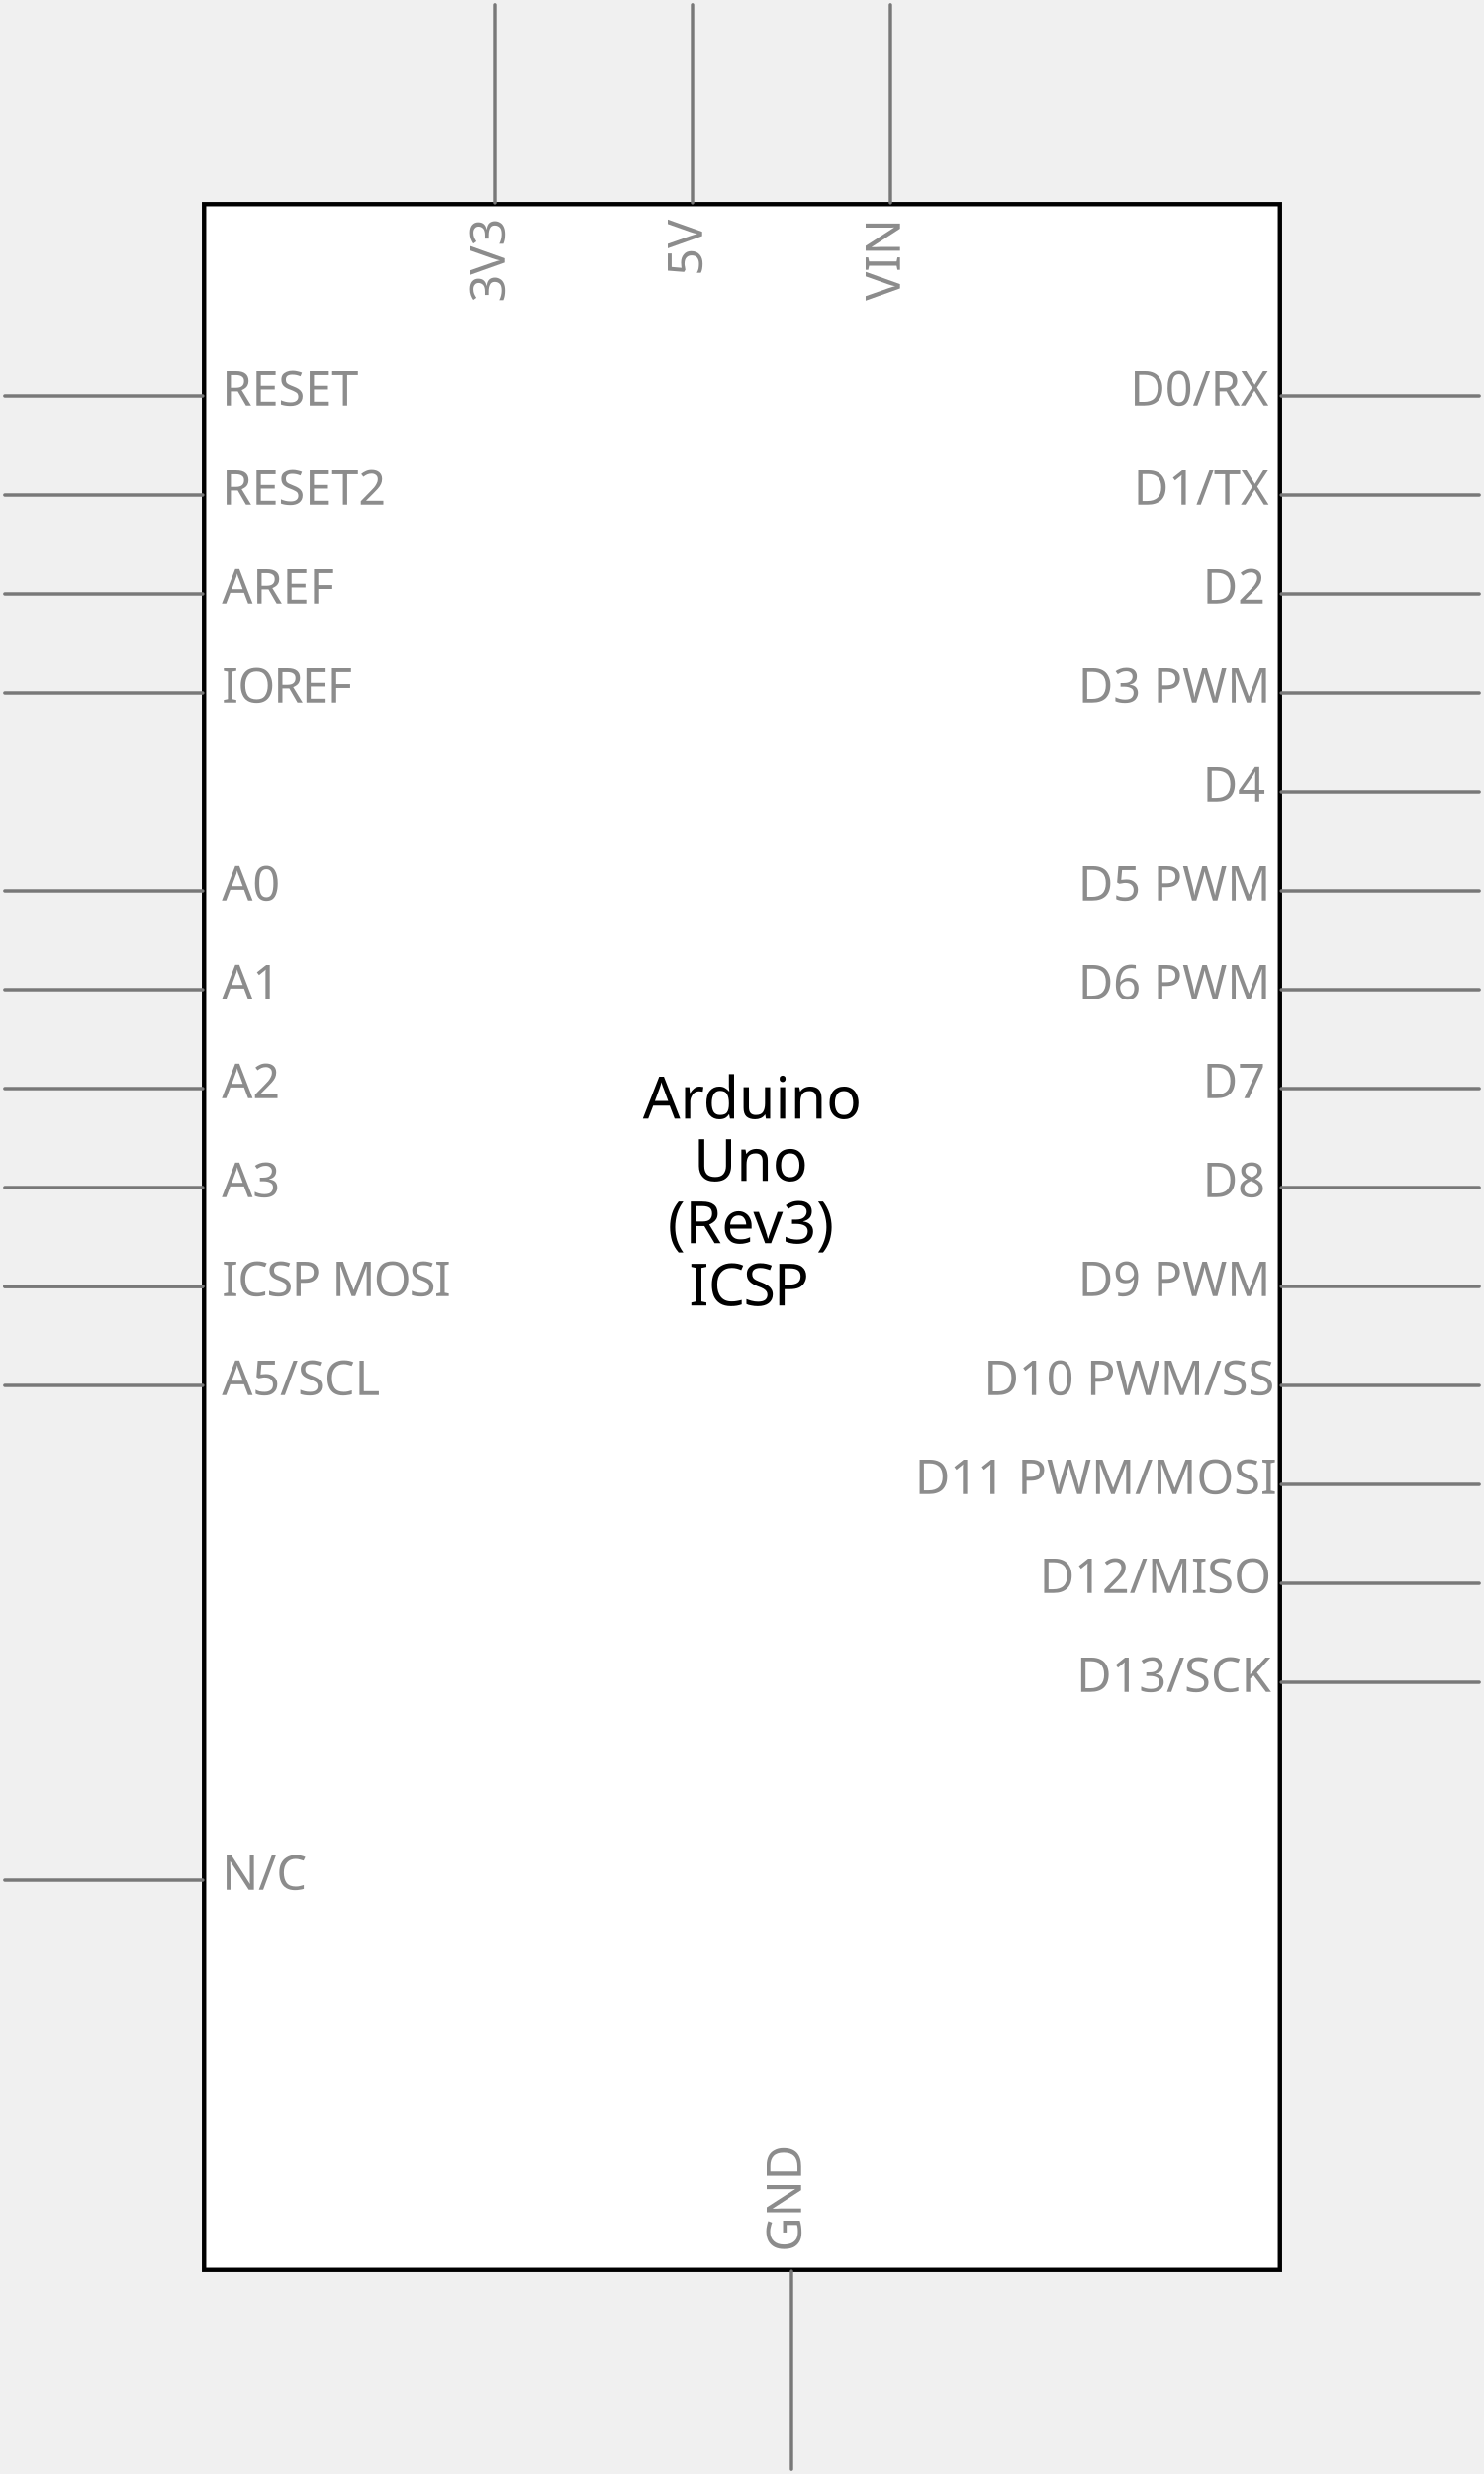
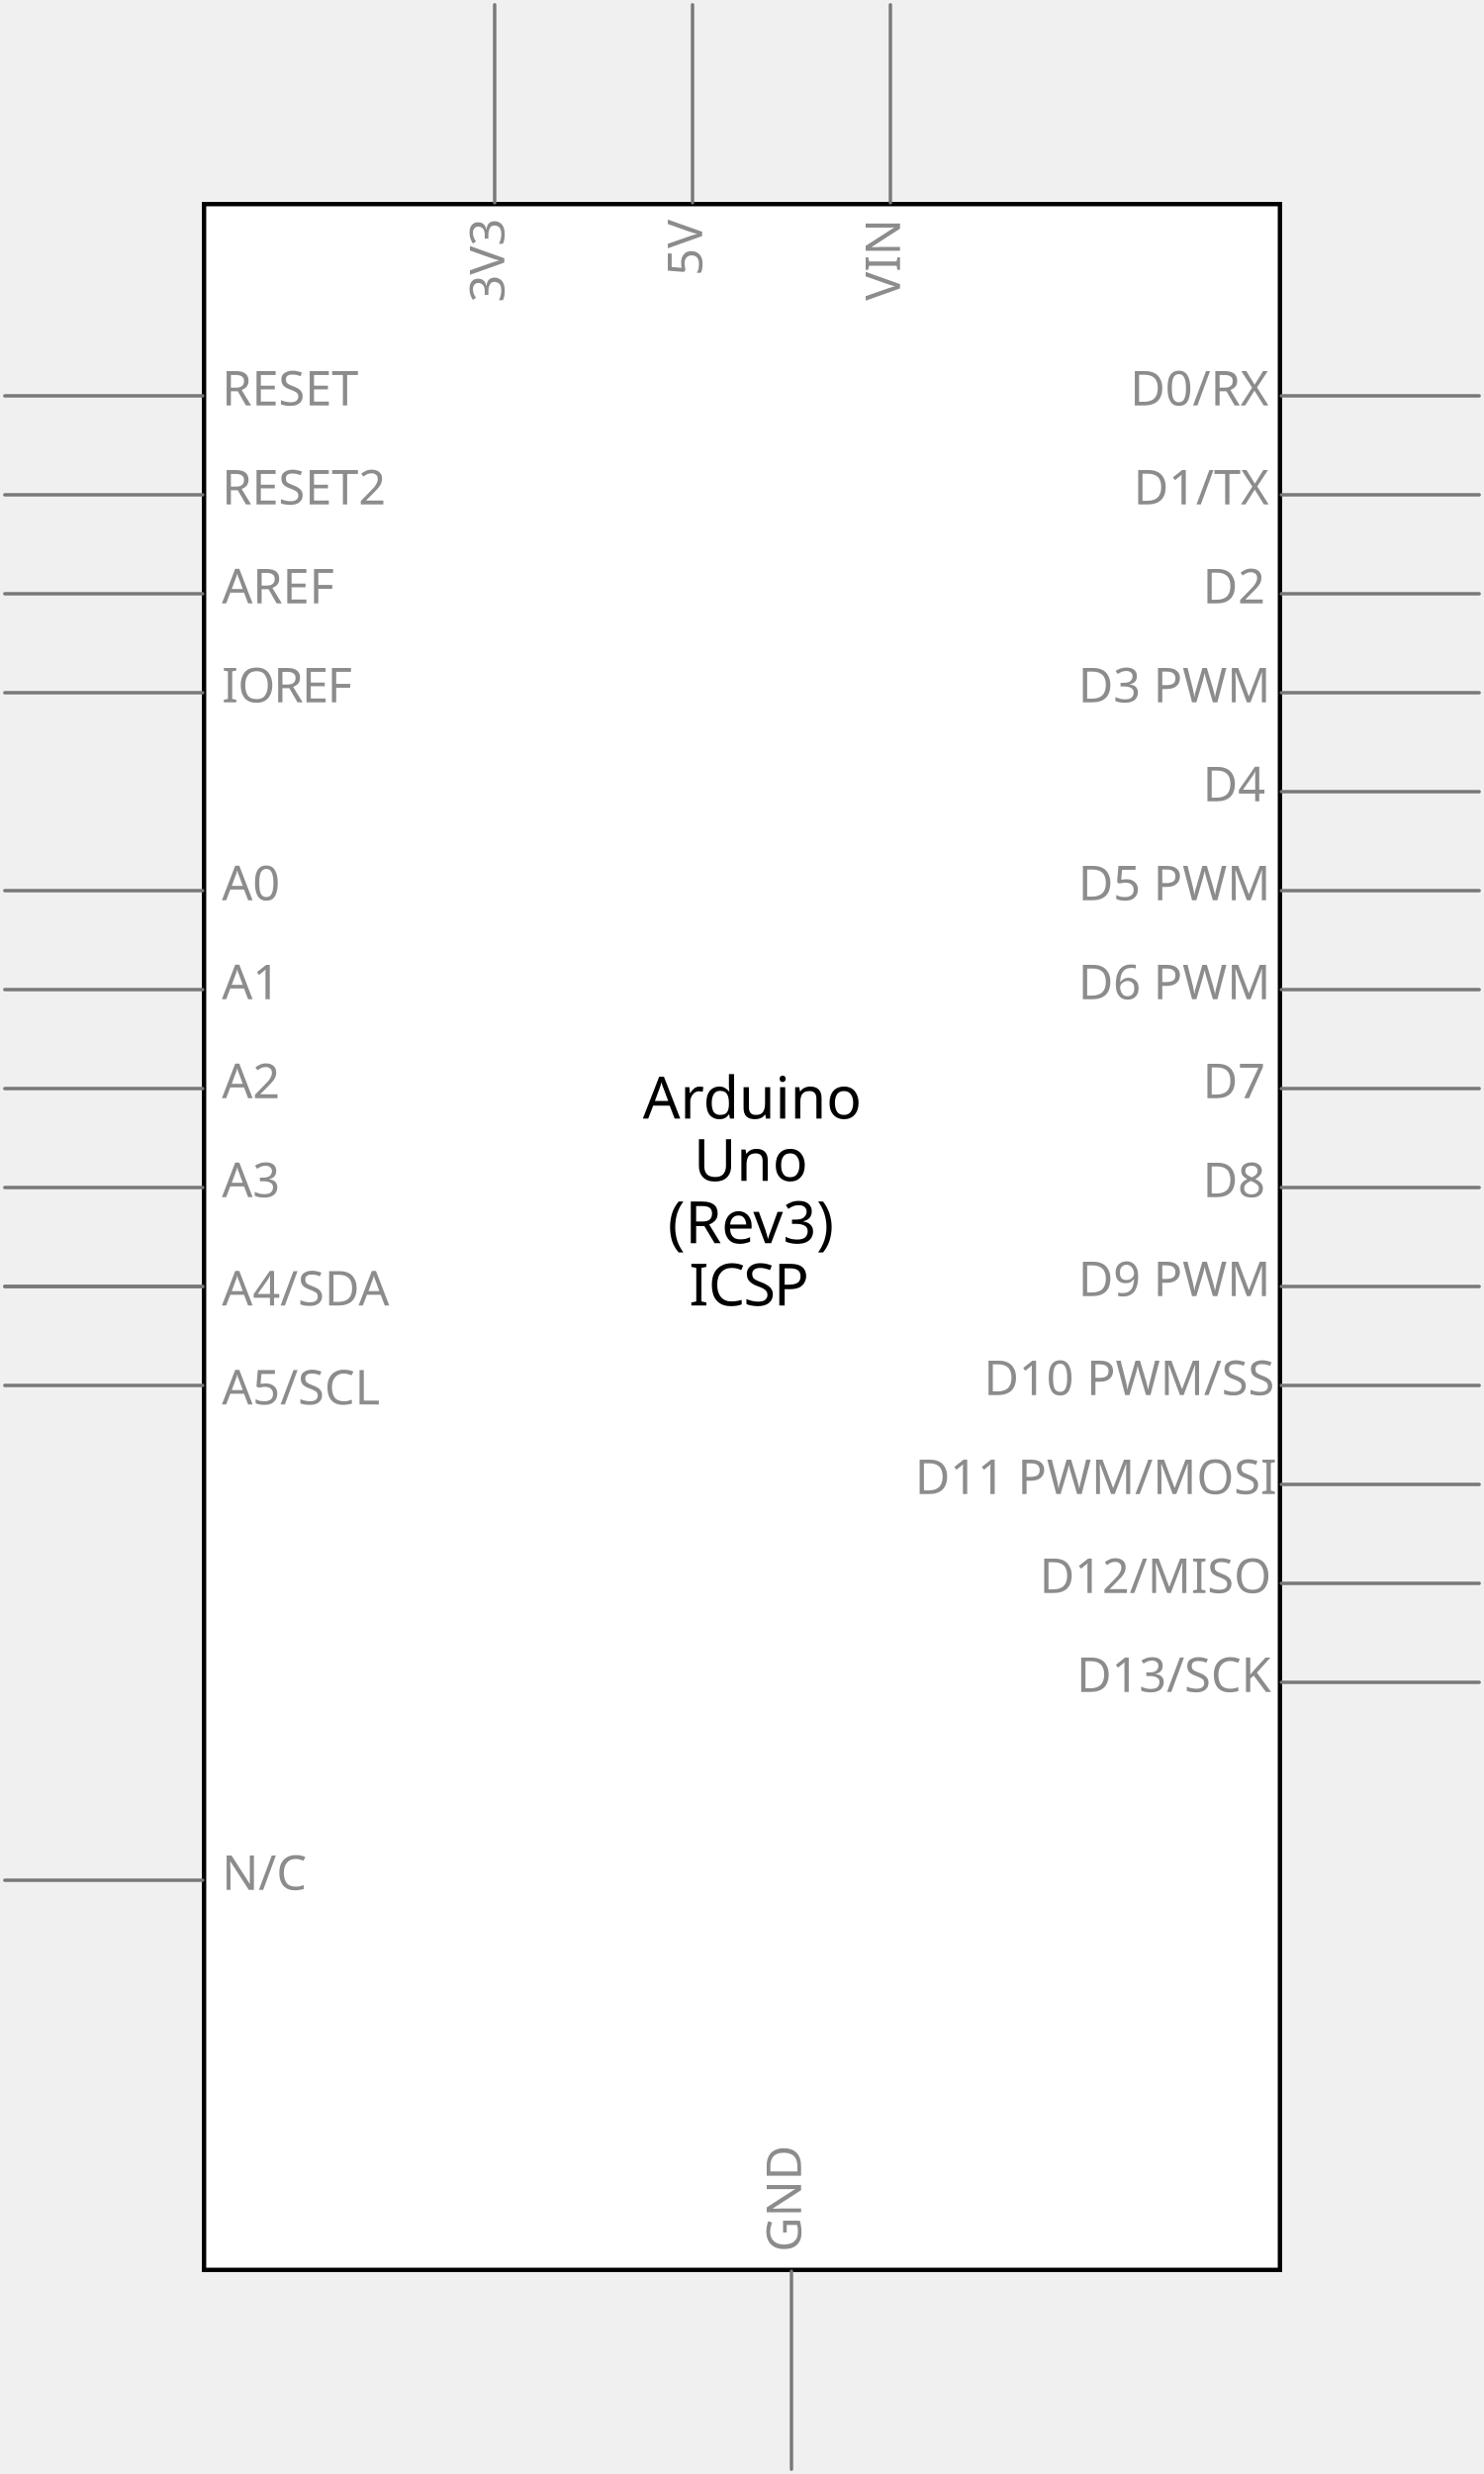
- <svg xmlns="http://www.w3.org/2000/svg" version="1.2" baseProfile="tiny" id="Layer_1" x="0px" y="0px" width="108px" height="180px" viewBox="0 0 108 180" xml:space="preserve">
+ <svg xmlns="http://www.w3.org/2000/svg" version="1.1" id="Layer_1" x="0px" y="0px" width="108px" height="180px" viewBox="0 0 108 180" enable-background="new 0 0 108 180" xml:space="preserve">
  <g id="schematic">
    <rect x="14.85" y="14.85" fill="#FFFFFF" stroke="#000000" stroke-width="0.318" stroke-linecap="round" width="78.3" height="150.3" />
    <line id="connector61pin" fill="none" stroke="#787878" stroke-width="0.247" stroke-linecap="round" x1="93.25" y1="28.8" x2="107.65" y2="28.8" />
    <text transform="matrix(1 0 0 1 82.2432 29.5)" fill="#8C8C8C" font-family="'DroidSans'" font-size="3.5">D0/RX</text>
    <rect id="connector61terminal" x="107.65" y="28.45" fill="none" width="0.699" height="0.7" />
    <line id="connector62pin" fill="none" stroke="#787878" stroke-width="0.247" stroke-linecap="round" x1="93.25" y1="36" x2="107.65" y2="36" />
    <text transform="matrix(1 0 0 1 82.4912 36.7012)" fill="#8C8C8C" font-family="'DroidSans'" font-size="3.5">D1/TX</text>
    <rect id="connector62terminal" x="107.65" y="35.65" fill="none" width="0.699" height="0.7" />
    <line id="connector63pin" fill="none" stroke="#787878" stroke-width="0.247" stroke-linecap="round" x1="93.25" y1="43.2" x2="107.65" y2="43.2" />
    <text transform="matrix(1 0 0 1 87.5283 43.9004)" fill="#8C8C8C" font-family="'DroidSans'" font-size="3.5">D2</text>
    <rect id="connector63terminal" x="107.65" y="42.85" fill="none" width="0.699" height="0.7" />
    <line id="connector64pin" fill="none" stroke="#787878" stroke-width="0.247" stroke-linecap="round" x1="93.25" y1="50.4" x2="107.65" y2="50.4" />
    <text transform="matrix(1 0 0 1 78.4639 51.0996)" fill="#8C8C8C" font-family="'DroidSans'" font-size="3.5">D3 PWM</text>
    <rect id="connector64terminal" x="107.65" y="50.05" fill="none" width="0.699" height="0.7" />
    <line id="connector65pin" fill="none" stroke="#787878" stroke-width="0.247" stroke-linecap="round" x1="93.25" y1="57.6" x2="107.65" y2="57.6" />
    <text transform="matrix(1 0 0 1 87.5283 58.3008)" fill="#8C8C8C" font-family="'DroidSans'" font-size="3.5">D4</text>
    <rect id="connector65terminal" x="107.65" y="57.25" fill="none" width="0.699" height="0.7" />
    <line id="connector66pin" fill="none" stroke="#787878" stroke-width="0.247" stroke-linecap="round" x1="93.25" y1="64.8" x2="107.65" y2="64.8" />
    <text transform="matrix(1 0 0 1 78.4639 65.5)" fill="#8C8C8C" font-family="'DroidSans'" font-size="3.5">D5 PWM</text>
    <rect id="connector66terminal" x="107.65" y="64.45" fill="none" width="0.699" height="0.7" />
    <line id="connector67pin" fill="none" stroke="#787878" stroke-width="0.247" stroke-linecap="round" x1="93.25" y1="72" x2="107.65" y2="72" />
    <text transform="matrix(1 0 0 1 78.4639 72.7012)" fill="#8C8C8C" font-family="'DroidSans'" font-size="3.5">D6 PWM</text>
    <rect id="connector67terminal" x="107.65" y="71.65" fill="none" width="0.699" height="0.7" />
    <line id="connector68pin" fill="none" stroke="#787878" stroke-width="0.247" stroke-linecap="round" x1="93.25" y1="79.2" x2="107.65" y2="79.2" />
    <text transform="matrix(1 0 0 1 87.5283 79.9004)" fill="#8C8C8C" font-family="'DroidSans'" font-size="3.5">D7</text>
    <rect id="connector68terminal" x="107.65" y="78.85" fill="none" width="0.699" height="0.7" />
    <line id="connector51pin" fill="none" stroke="#787878" stroke-width="0.247" stroke-linecap="round" x1="93.25" y1="86.4" x2="107.65" y2="86.4" />
    <text transform="matrix(1 0 0 1 87.5283 87.0996)" fill="#8C8C8C" font-family="'DroidSans'" font-size="3.5">D8</text>
    <rect id="connector51terminal" x="107.65" y="86.05" fill="none" width="0.699" height="0.7" />
    <line id="connector52pin" fill="none" stroke="#787878" stroke-width="0.247" stroke-linecap="round" x1="93.25" y1="93.6" x2="107.65" y2="93.6" />
    <text transform="matrix(1 0 0 1 78.4639 94.3008)" fill="#8C8C8C" font-family="'DroidSans'" font-size="3.5">D9 PWM</text>
    <rect id="connector52terminal" x="107.65" y="93.25" fill="none" width="0.699" height="0.699" />
    <line id="connector53pin" fill="none" stroke="#787878" stroke-width="0.247" stroke-linecap="round" x1="93.25" y1="100.8" x2="107.65" y2="100.8" />
    <text transform="matrix(1 0 0 1 71.5967 101.5)" fill="#8C8C8C" font-family="'DroidSans'" font-size="3.5">D10 PWM/SS</text>
    <rect id="connector53terminal" x="107.65" y="100.449" fill="none" width="0.699" height="0.701" />
    <line id="connector54pin" fill="none" stroke="#787878" stroke-width="0.247" stroke-linecap="round" x1="93.25" y1="108" x2="107.65" y2="108" />
    <text transform="matrix(1 0 0 1 66.585 108.7012)" fill="#8C8C8C" font-family="'DroidSans'" font-size="3.5">D11 PWM/MOSI</text>
    <rect id="connector54terminal" x="107.65" y="107.65" fill="none" width="0.699" height="0.699" />
    <line id="connector55pin" fill="none" stroke="#787878" stroke-width="0.247" stroke-linecap="round" x1="93.25" y1="115.2" x2="107.65" y2="115.2" />
    <text transform="matrix(1 0 0 1 75.6494 115.9004)" fill="#8C8C8C" font-family="'DroidSans'" font-size="3.5">D12/MISO</text>
    <rect id="connector55terminal" x="107.65" y="114.85" fill="none" width="0.699" height="0.7" />
    <line id="connector41pin" fill="none" x1="93.25" y1="122.4" x2="107.65" y2="122.4" />
    <rect id="connector41terminal" x="107.65" y="122.05" fill="none" width="0.699" height="0.7" />
    <line id="connector56pin" fill="none" stroke="#787878" stroke-width="0.247" stroke-linecap="round" x1="93.25" y1="122.4" x2="107.65" y2="122.4" />
    <text transform="matrix(1 0 0 1 78.3408 123.0996)" fill="#8C8C8C" font-family="'DroidSans'" font-size="3.5">D13/SCK</text>
    <rect id="connector56terminal" x="107.65" y="122.05" fill="none" width="0.699" height="0.7" />
    <line id="connector43pin" fill="none" x1="0.35" y1="28.8" x2="14.75" y2="28.8" />
    <rect id="connector43terminal" x="-0.35" y="28.45" fill="none" width="0.7" height="0.7" />
    <line id="connector85pin" fill="none" stroke="#787878" stroke-width="0.247" stroke-linecap="round" x1="0.35" y1="28.8" x2="14.75" y2="28.8" />
    <text transform="matrix(1 0 0 1 16.1494 29.5)" fill="#8C8C8C" font-family="'DroidSans'" font-size="3.5">RESET</text>
    <rect id="connector85terminal" x="-0.35" y="28.45" fill="none" width="0.7" height="0.7" />
    <line id="connector49pin" fill="none" stroke="#787878" stroke-width="0.247" stroke-linecap="round" x1="0.35" y1="36" x2="14.75" y2="36" />
    <text transform="matrix(1 0 0 1 16.1494 36.7012)" fill="#8C8C8C" font-family="'DroidSans'" font-size="3.5">RESET2</text>
    <rect id="connector49terminal" x="-0.35" y="35.65" fill="none" width="0.7" height="0.7" />
    <line id="connector58pin" fill="none" stroke="#787878" stroke-width="0.247" stroke-linecap="round" x1="0.35" y1="43.2" x2="14.75" y2="43.2" />
    <text transform="matrix(1 0 0 1 16.1494 43.9004)" fill="#8C8C8C" font-family="'DroidSans'" font-size="3.5">AREF</text>
    <rect id="connector58terminal" x="-0.35" y="42.85" fill="none" width="0.7" height="0.7" />
    <line id="connector84pin" fill="none" stroke="#787878" stroke-width="0.247" stroke-linecap="round" x1="0.35" y1="50.4" x2="14.75" y2="50.4" />
    <text transform="matrix(1 0 0 1 16.1494 51.0996)" fill="#8C8C8C" font-family="'DroidSans'" font-size="3.5">I</text>
    <text transform="matrix(1 0 0 1 17.3013 51.0996)" fill="#8C8C8C" font-family="'DroidSans'" font-size="3.5">O</text>
    <text transform="matrix(1 0 0 1 19.8989 51.0996)" fill="#8C8C8C" font-family="'DroidSans'" font-size="3.5">R</text>
    <text transform="matrix(1 0 0 1 21.9634 51.0996)" fill="#8C8C8C" font-family="'DroidSans'" font-size="3.5">E</text>
    <text transform="matrix(1 0 0 1 23.8105 51.0996)" fill="#8C8C8C" font-family="'DroidSans'" font-size="3.5">F</text>
    <rect id="connector84terminal" x="-0.35" y="50.05" fill="none" width="0.7" height="0.7" />
    <line id="connector0pin" fill="none" stroke="#787878" stroke-width="0.247" stroke-linecap="round" x1="0.35" y1="64.8" x2="14.75" y2="64.8" />
    <text transform="matrix(1 0 0 1 16.1494 65.5)" fill="#8C8C8C" font-family="'DroidSans'" font-size="3.5">A0</text>
    <rect id="connector0terminal" x="-0.35" y="64.45" fill="none" width="0.7" height="0.7" />
    <line id="connector1pin" fill="none" stroke="#787878" stroke-width="0.247" stroke-linecap="round" x1="0.35" y1="72" x2="14.75" y2="72" />
    <text transform="matrix(1 0 0 1 16.1494 72.7012)" fill="#8C8C8C" font-family="'DroidSans'" font-size="3.5">A1</text>
    <rect id="connector1terminal" x="-0.35" y="71.65" fill="none" width="0.7" height="0.7" />
    <line id="connector2pin" fill="none" stroke="#787878" stroke-width="0.247" stroke-linecap="round" x1="0.35" y1="79.2" x2="14.75" y2="79.2" />
    <text transform="matrix(1 0 0 1 16.1494 79.9004)" fill="#8C8C8C" font-family="'DroidSans'" font-size="3.5">A2</text>
    <rect id="connector2terminal" x="-0.35" y="78.85" fill="none" width="0.7" height="0.7" />
    <line id="connector3pin" fill="none" stroke="#787878" stroke-width="0.247" stroke-linecap="round" x1="0.35" y1="86.4" x2="14.75" y2="86.4" />
    <text transform="matrix(1 0 0 1 16.1494 87.0996)" fill="#8C8C8C" font-family="'DroidSans'" font-size="3.5">A3</text>
    <rect id="connector3terminal" x="-0.35" y="86.05" fill="none" width="0.7" height="0.7" />
    <line id="connector39pin" fill="none" x1="0.35" y1="93.6" x2="14.75" y2="93.6" />
    <rect id="connector39terminal" x="-0.35" y="93.25" fill="none" width="0.7" height="0.699" />
    <line id="connector42pin" fill="none" stroke="#787878" stroke-width="0.247" stroke-linecap="round" x1="0.35" y1="93.6" x2="14.75" y2="93.6" />
-     <text transform="matrix(1 0 0 1 16.1494 94.3008)" fill="#8C8C8C" font-family="'DroidSans'" font-size="3.5">I</text>
-     <text transform="matrix(1 0 0 1 17.3013 94.3008)" fill="#8C8C8C" font-family="'DroidSans'" font-size="3.5">C</text>
-     <text transform="matrix(1 0 0 1 19.4121 94.3008)" fill="#8C8C8C" font-family="'DroidSans'" font-size="3.5">S</text>
-     <text transform="matrix(1 0 0 1 21.2285 94.3008)" fill="#8C8C8C" font-family="'DroidSans'" font-size="3.5">P</text>
-     <text transform="matrix(1 0 0 1 23.2451 94.3008)" fill="#8C8C8C" font-family="'DroidSans'" font-size="3.5"> </text>
-     <text transform="matrix(1 0 0 1 24.1543 94.3008)" fill="#8C8C8C" font-family="'DroidSans'" font-size="3.5">M</text>
-     <text transform="matrix(1 0 0 1 27.1997 94.3008)" fill="#8C8C8C" font-family="'DroidSans'" font-size="3.5">O</text>
-     <text transform="matrix(1 0 0 1 29.7974 94.3008)" fill="#8C8C8C" font-family="'DroidSans'" font-size="3.5">S</text>
-     <text transform="matrix(1 0 0 1 31.6143 94.3008)" fill="#8C8C8C" font-family="'DroidSans'" font-size="3.5">I</text>
    <rect id="connector42terminal" x="-0.35" y="93.25" fill="none" width="0.7" height="0.699" />
    <line id="connector4pin" fill="none" x1="0.35" y1="93.6" x2="14.75" y2="93.6" />
    <rect id="connector4terminal" x="-0.35" y="93.25" fill="none" width="0.7" height="0.699" />
    <line id="connector59pin" fill="none" stroke="#787878" stroke-width="0.247" stroke-linecap="round" x1="0.35" y1="93.6" x2="14.75" y2="93.6" />
    <rect id="connector59terminal" x="-0.35" y="93.25" fill="none" width="0.7" height="0.699" />
    <line id="connector5pin" fill="none" x1="0.35" y1="100.8" x2="14.75" y2="100.8" />
    <rect id="connector5terminal" x="-0.35" y="100.449" fill="none" width="0.7" height="0.701" />
    <line id="connector60pin" fill="none" stroke="#787878" stroke-width="0.247" stroke-linecap="round" x1="0.35" y1="100.8" x2="14.75" y2="100.8" />
-     <text transform="matrix(1 0 0 1 16.1494 101.5)" fill="#8C8C8C" font-family="'DroidSans'" font-size="3.5">A5/SCL</text>
    <rect id="connector60terminal" x="-0.35" y="100.449" fill="none" width="0.7" height="0.701" />
    <line id="connector91pin" fill="none" stroke="#787878" stroke-width="0.247" stroke-linecap="round" x1="0.35" y1="136.8" x2="14.75" y2="136.8" />
    <text transform="matrix(1 0 0 1 16.1494 137.5)" fill="#8C8C8C" font-family="'DroidSans'" font-size="3.5">N/C</text>
    <rect id="connector91terminal" x="-0.35" y="136.449" fill="none" width="0.7" height="0.701" />
    <line id="connector88pin" fill="none" x1="57.6" y1="165.25" x2="57.6" y2="179.65" />
    <rect id="connector88terminal" x="57.25" y="179.65" fill="none" width="0.699" height="0.699" />
    <line id="connector57pin" fill="none" x1="57.6" y1="165.25" x2="57.6" y2="179.65" />
    <rect id="connector57terminal" x="57.25" y="179.65" fill="none" width="0.699" height="0.699" />
    <line id="connector44pin" fill="none" x1="57.6" y1="165.25" x2="57.6" y2="179.65" />
    <rect id="connector44terminal" x="57.25" y="179.65" fill="none" width="0.699" height="0.699" />
    <line id="connector50pin" fill="none" x1="57.6" y1="165.25" x2="57.6" y2="179.65" />
    <rect id="connector50terminal" x="57.25" y="179.65" fill="none" width="0.699" height="0.699" />
    <line id="connector89pin" fill="none" stroke="#787878" stroke-width="0.247" stroke-linecap="round" x1="57.6" y1="165.25" x2="57.6" y2="179.65" />
    <g transform="translate(20.5669,57.8026)">
      <g transform="rotate(270)">
        <text transform="matrix(1 0 0 1 -106.047 37.7329)" fill="#8C8C8C" font-family="'DroidSans'" font-size="3.5">GND</text>
      </g>
    </g>
    <rect id="connector89terminal" x="57.25" y="179.65" fill="none" width="0.699" height="0.699" />
    <line id="connector86pin" fill="none" stroke="#787878" stroke-width="0.247" stroke-linecap="round" x1="36" y1="0.35" x2="36" y2="14.75" />
    <g transform="translate(12.9469,5.69736)">
      <g transform="rotate(270)">
        <text transform="matrix(1 0 0 1 -16.2968 23.7533)" fill="#8C8C8C" font-family="'DroidSans'" font-size="3.5">3V3</text>
      </g>
    </g>
    <rect id="connector86terminal" x="35.65" y="-0.35" fill="none" width="0.7" height="0.7" />
    <line id="connector40pin" fill="none" x1="50.4" y1="0.35" x2="50.4" y2="14.75" />
    <rect id="connector40terminal" x="50.05" y="-0.35" fill="none" width="0.7" height="0.7" />
    <line id="connector46pin" fill="none" x1="50.4" y1="0.35" x2="50.4" y2="14.75" />
    <rect id="connector46terminal" x="50.05" y="-0.35" fill="none" width="0.7" height="0.7" />
    <line id="connector87pin" fill="none" stroke="#787878" stroke-width="0.247" stroke-linecap="round" x1="50.4" y1="0.35" x2="50.4" y2="14.75" />
    <g transform="translate(18.0269,5.69736)">
      <g transform="rotate(270)">
        <text transform="matrix(1 0 0 1 -14.369 33.0737)" fill="#8C8C8C" font-family="'DroidSans'" font-size="3.5">5V</text>
      </g>
    </g>
    <rect id="connector87terminal" x="50.05" y="-0.35" fill="none" width="0.7" height="0.7" />
    <line id="connector90pin" fill="none" stroke="#787878" stroke-width="0.247" stroke-linecap="round" x1="64.8" y1="0.35" x2="64.8" y2="14.75" />
    <g transform="translate(23.1069,5.69736)">
      <g transform="rotate(270)">
        <text transform="matrix(1 0 0 1 -16.1776 42.3922)" fill="#8C8C8C" font-family="'DroidSans'" font-size="3.5">VIN</text>
      </g>
    </g>
    <rect id="connector90terminal" x="64.449" y="-0.35" fill="none" width="0.701" height="0.7" />
-     <text id="label" transform="matrix(1 0 0 1 46.7862 81.3828)" font-family="'DroidSans'" font-size="4.25">Arduino</text>
+     <text id="label" transform="matrix(1 0 0 1 46.7861 81.3828)" font-family="'DroidSans'" font-size="4.25">Arduino</text>
    <text id="label_1_" transform="matrix(1 0 0 1 50.4893 85.916)" font-family="'DroidSans'" font-size="4.25">Uno</text>
    <text id="label_2_" transform="matrix(1 0 0 1 48.5928 90.4512)" font-family="'DroidSans'" font-size="4.25">(Rev3)</text>
    <text transform="matrix(1 0 0 1 50.1416 94.9844)" font-family="'DroidSans'" font-size="4.25">I</text>
-     <text transform="matrix(1 0 0 1 51.5401 94.9844)" font-family="'DroidSans'" font-size="4.25">C</text>
-     <text transform="matrix(1 0 0 1 54.1031 94.9844)" font-family="'DroidSans'" font-size="4.25">S</text>
+     <text transform="matrix(1 0 0 1 51.54 94.9844)" font-family="'DroidSans'" font-size="4.25">C</text>
+     <text transform="matrix(1 0 0 1 54.103 94.9844)" font-family="'DroidSans'" font-size="4.25">S</text>
    <text transform="matrix(1 0 0 1 56.3086 94.9844)" font-family="'DroidSans'" font-size="4.25">P</text>
+     <text transform="matrix(1 0 0 1 16.1494 94.9844)" fill="#8C8C8C" font-family="'DroidSans'" font-size="3.5">A4/SDA</text>
+     <text transform="matrix(1 0 0 1 16.1494 102.1836)" fill="#8C8C8C" font-family="'DroidSans'" font-size="3.5">A5/SCL</text>
  </g>
</svg>
